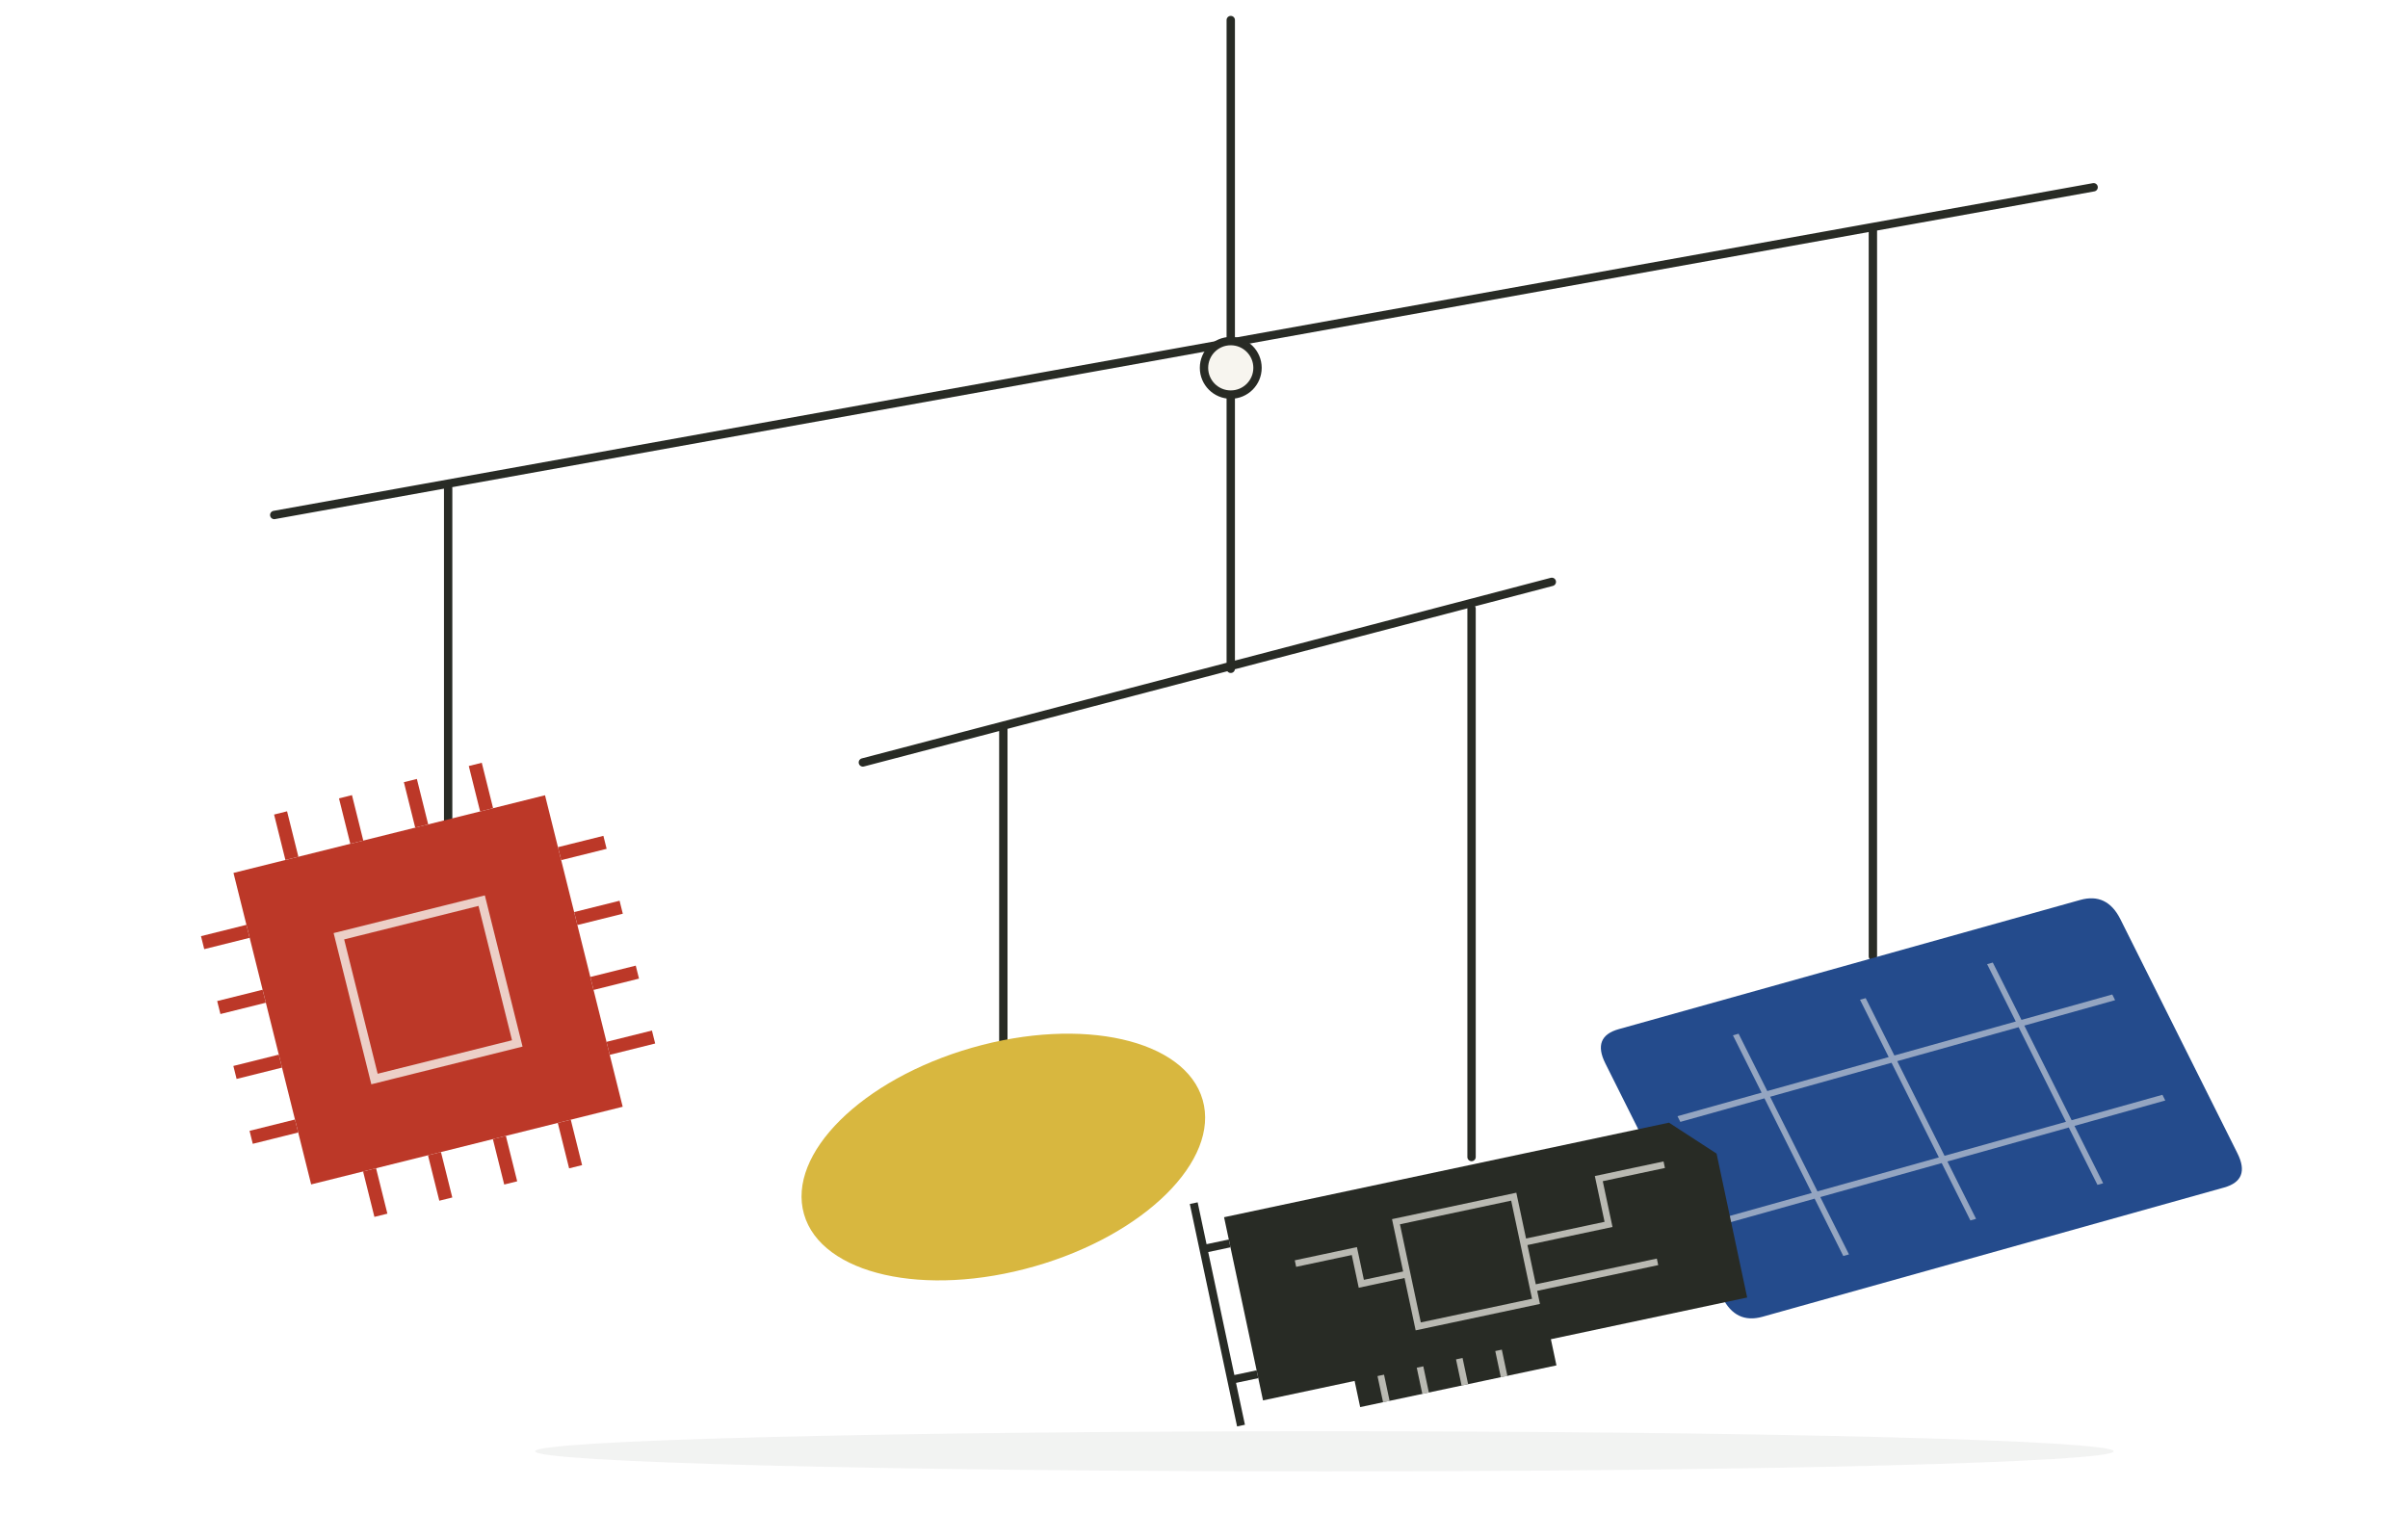
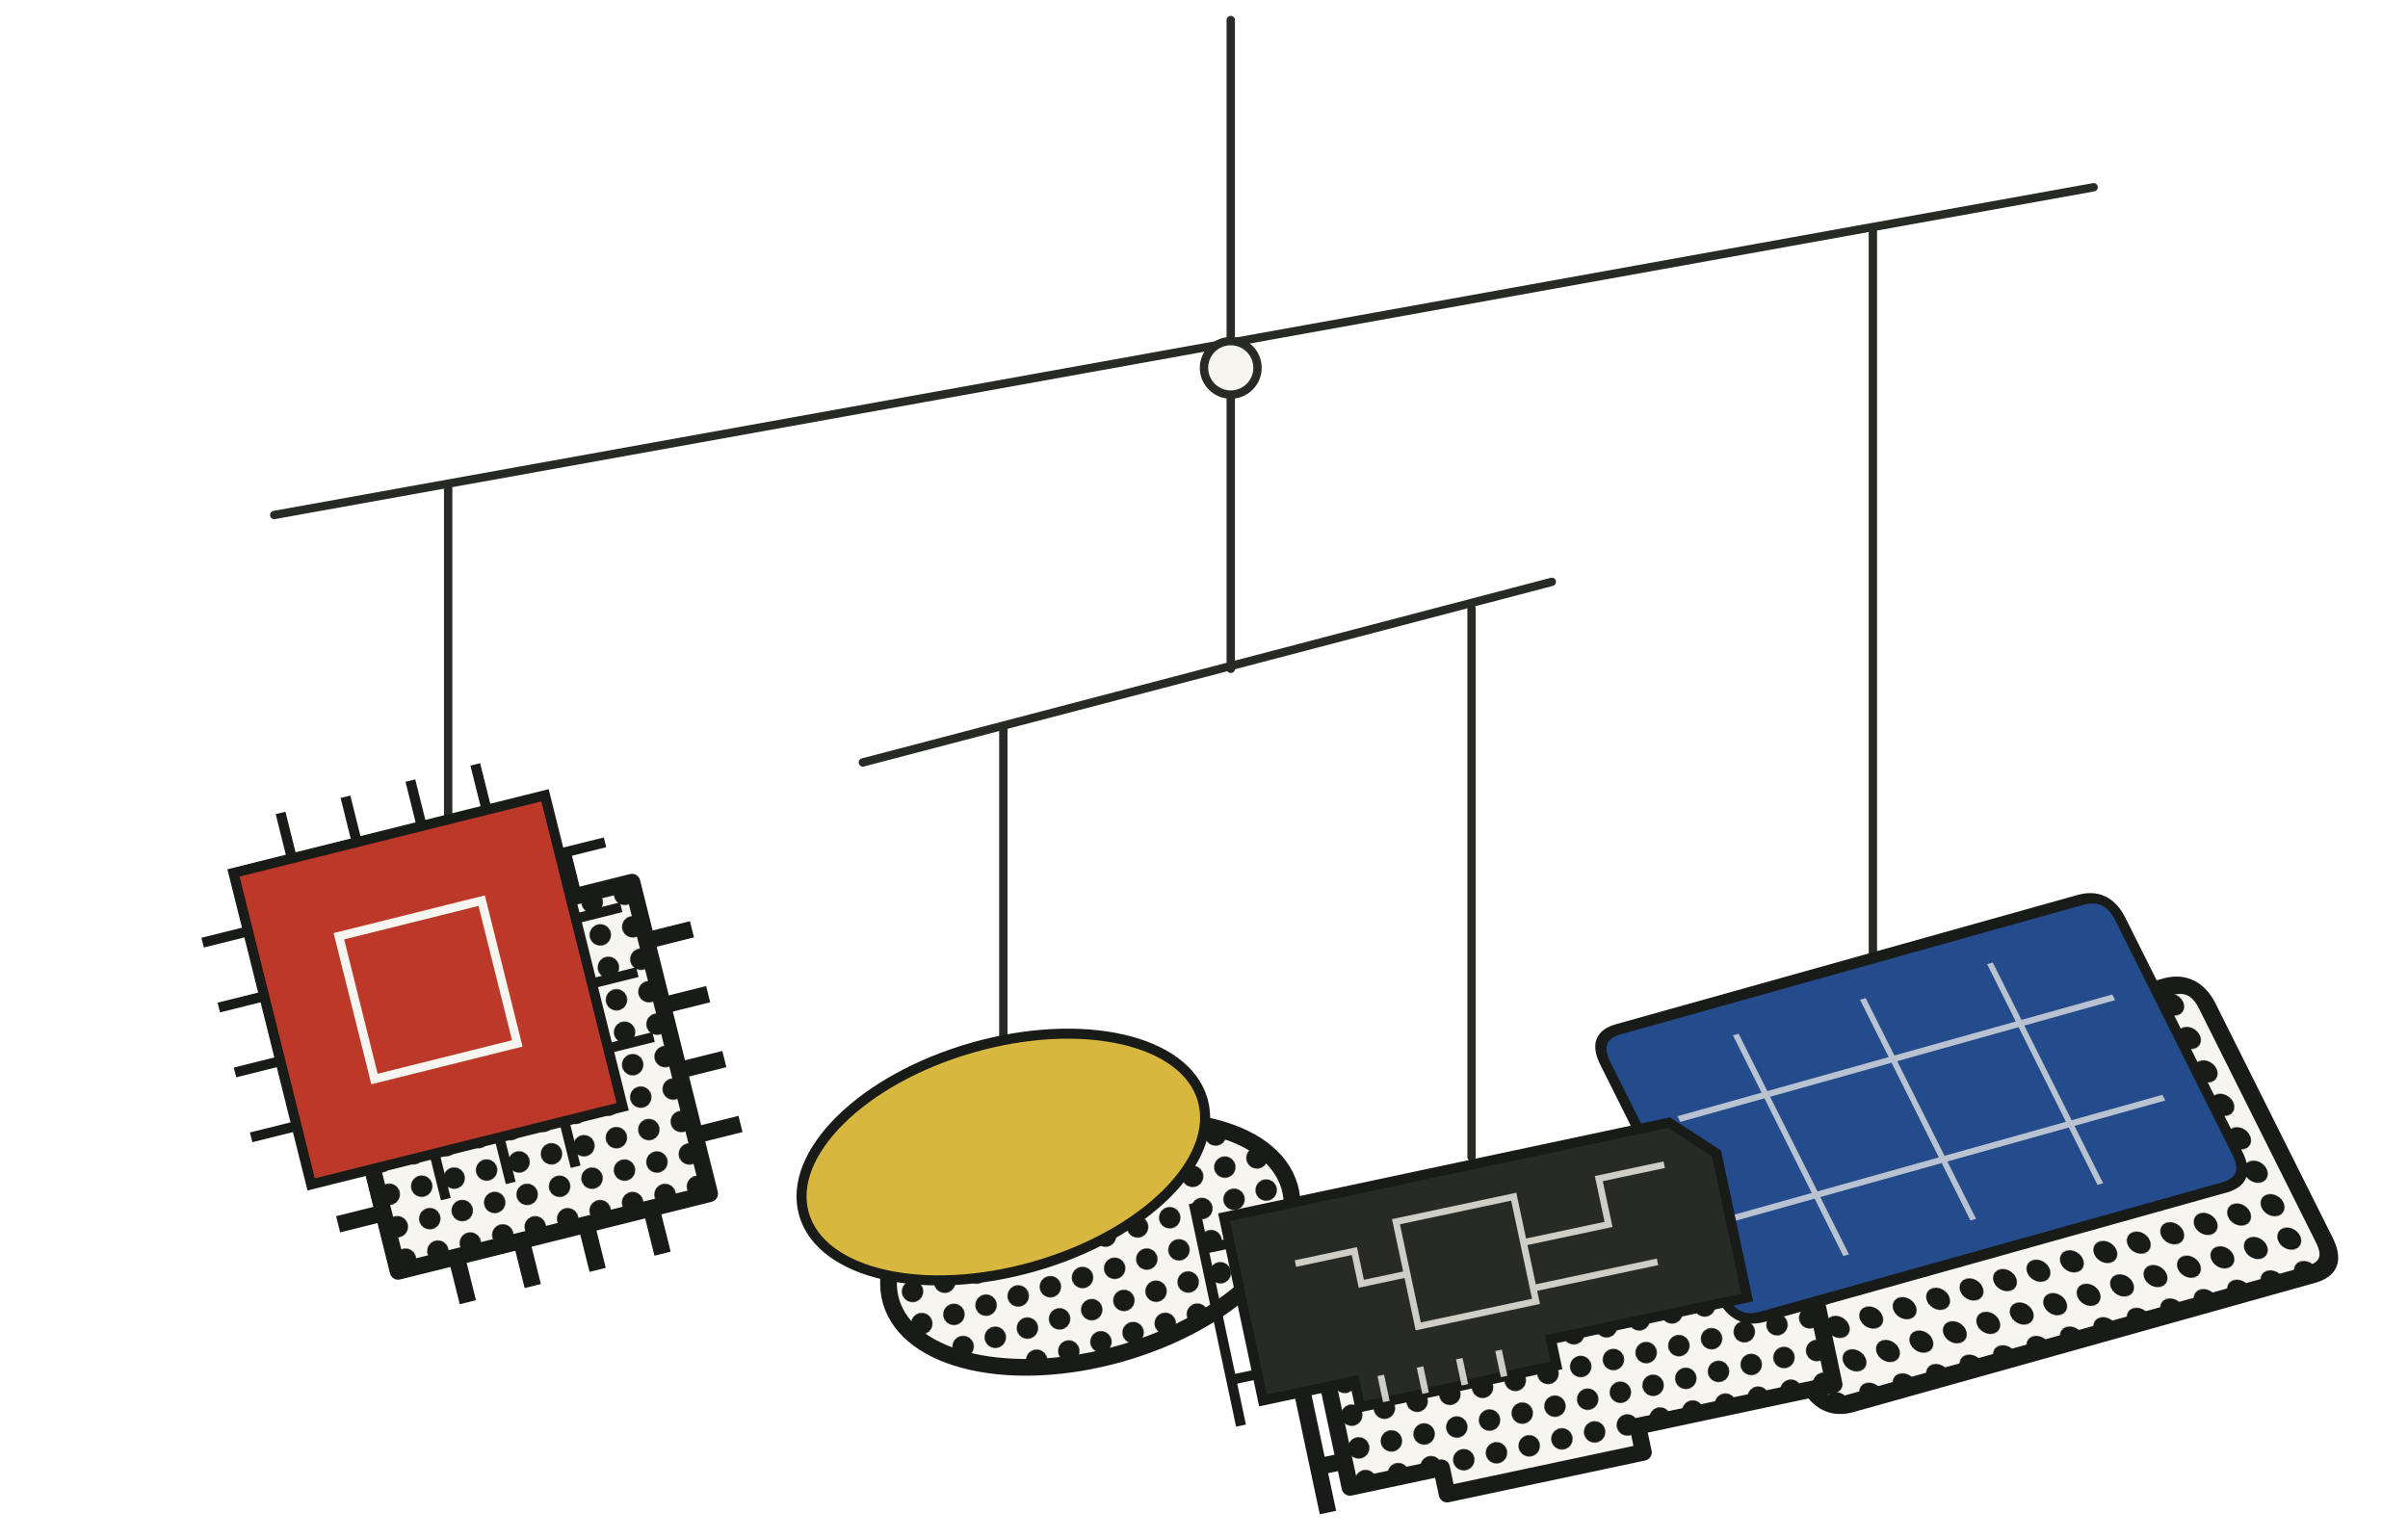
<svg xmlns="http://www.w3.org/2000/svg" viewBox="0 0 360 230" fill="none">
+   <defs>
+     <pattern id="ba-shadow-dots" width="5" height="5" patternUnits="userSpaceOnUse">
+       <rect width="5" height="5" fill="#f7f5ef" />
+       <circle cx="2.5" cy="2.5" r="1.6" fill="#191b18" />
+     </pattern>
+     <g id="ba-chip-shape" transform="translate(64 148) rotate(-14)">
+       <path d="M-24-24h48v48h-48Z" />
+       <path d="M-15-31v7M-5-31v7M5-31v7M15-31v7M-15 24v7M-5 24v7M5 24v7M15 24v7M-31-15h7M-31-5h7M-31 5h7M-31 15h7M24-15h7M24-5h7M24 5h7M24 15h7" fill="none" />
+     </g>
+     <g id="ba-solar-shape" transform="matrix(1 -.28 .5 1 238 155)">
+       <path d="M4 0h69q4 0 4 4v35q0 4-4 4H4q-4 0-4-4V4q0-4 4-4Z" />
+     </g>
+     <ellipse id="ba-sun-shape" cx="150" cy="173" rx="31" ry="17" transform="rotate(-16 150 173)" />
+     <g id="ba-gpu-shape" transform="translate(183 182) rotate(-12)">
+       <path d="M0 0h68l6 6v22H44v4H14v-4H0Z" />
+       <path d="M-4-3v34M-4 4H0M-4 24H0" fill="none" />
+     </g>
+   </defs>
+   <g class="object-shadows" transform="translate(13 13)" fill="url(#ba-shadow-dots)" stroke="#191b18" stroke-width="2.5" stroke-linejoin="round">
+     <use href="#ba-chip-shape" />
+     <use href="#ba-solar-shape" />
+     <use href="#ba-sun-shape" />
+     <use href="#ba-gpu-shape" />
+   </g>
  <g stroke="#282b25" stroke-width="1.25" stroke-linecap="round">
    <path d="M184 3v49M41 77l272-49M67 73v53M280 34v109M184 56v44M129 114l103-27M150 109v50M220 91v82" />
    <circle cx="184" cy="55" r="4" fill="#f7f5ef" />
  </g>
-   <g transform="translate(64 148) rotate(-14)">
-     <path d="M-24-24h48v48h-48Z" fill="#bc3828" />
-     <path d="M-11-11h22v22h-22Z" stroke="#f7f5ef" stroke-opacity=".8" stroke-width="1.3" />
-     <path d="M-15-31v7M-5-31v7M5-31v7M15-31v7M-15 24v7M-5 24v7M5 24v7M15 24v7M-31-15h7M-31-5h7M-31 5h7M-31 15h7M24-15h7M24-5h7M24 5h7M24 15h7" stroke="#bc3828" stroke-width="2" />
-   </g>
-   <g transform="matrix(1 -.28 .5 1 238 155)">
-     <path d="M4 0h69q4 0 4 4v35q0 4-4 4H4q-4 0-4-4V4q0-4 4-4Z" fill="#244b8c" />
-     <path d="M19 5v33M38 5v33M57 5v33M6 14h65M6 29h65" stroke="#f7f5ef" stroke-opacity=".53" stroke-width=".85" />
-   </g>
-   <ellipse cx="150" cy="173" rx="31" ry="17" transform="rotate(-16 150 173)" fill="#d8b73f" />
-   <g transform="translate(183 182) rotate(-12)">
-     <path d="M0 0h68l6 6v22H44v4H14v-4H0Z" fill="#282b25" />
-     <path d="M-4-3v34M-4 4H0M-4 24H0" stroke="#282b25" stroke-width="1.2" />
-     <path d="M25 6h18v16H25Zm-16 3h9v5h7m18-1h13V6h10M43 20h19M18 28v4m6-4v4m6-4v4m6-4v4" stroke="#f7f5ef" stroke-opacity=".7" stroke-width="1" />
-   </g>
-   <ellipse cx="198" cy="217" rx="118" ry="3" fill="#292b25" opacity=".06" />
+   <use href="#ba-chip-shape" fill="#bc3828" stroke="#191b18" stroke-width="1.5" />
+   <path transform="translate(64 148) rotate(-14)" d="M-11-11h22v22h-22Z" stroke="#f7f5ef" stroke-width="1.3" />
+   <use href="#ba-solar-shape" fill="#244b8c" stroke="#191b18" stroke-width="1.5" />
+   <path transform="matrix(1 -.28 .5 1 238 155)" d="M19 5v33M38 5v33M57 5v33M6 14h65M6 29h65" stroke="#f7f5ef" stroke-opacity=".7" stroke-width=".85" />
+   <use href="#ba-sun-shape" fill="#d8b73f" stroke="#191b18" stroke-width="1.5" />
+   <use href="#ba-gpu-shape" fill="#282b25" stroke="#191b18" stroke-width="1.5" />
+   <path transform="translate(183 182) rotate(-12)" d="M25 6h18v16H25Zm-16 3h9v5h7m18-1h13V6h10M43 20h19M18 28v4m6-4v4m6-4v4m6-4v4" stroke="#f7f5ef" stroke-opacity=".8" stroke-width="1" />
</svg>
